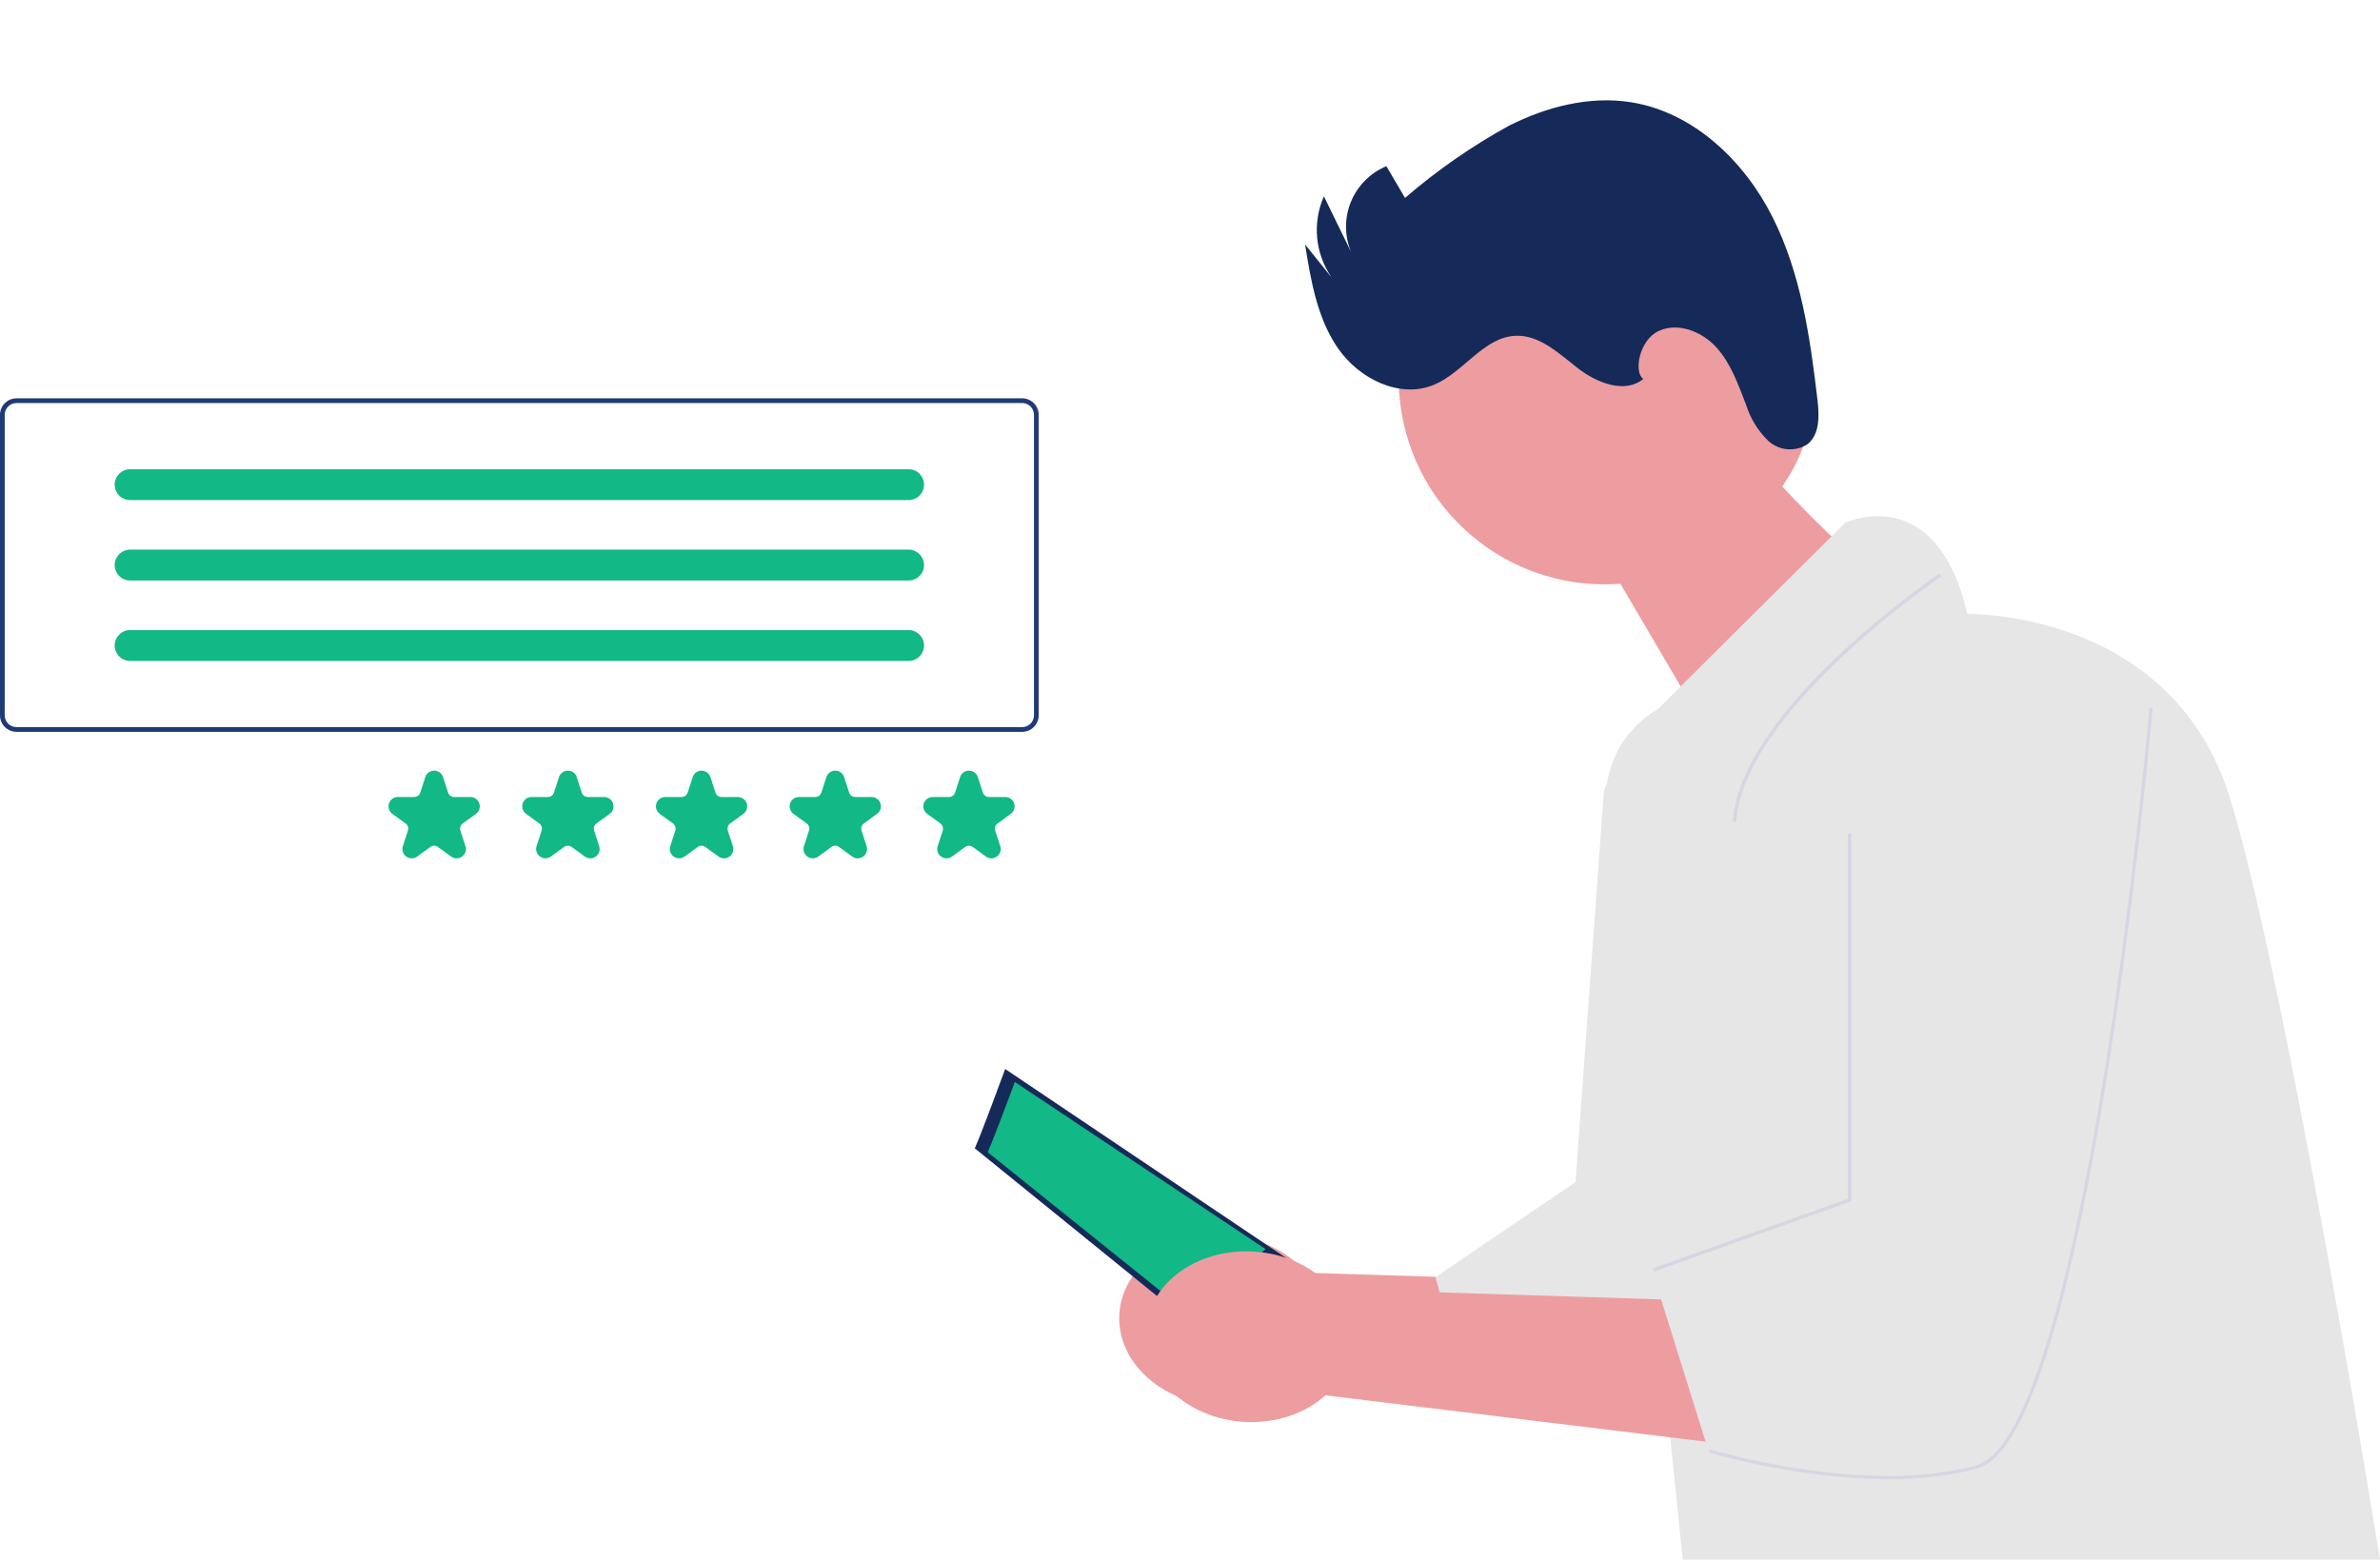
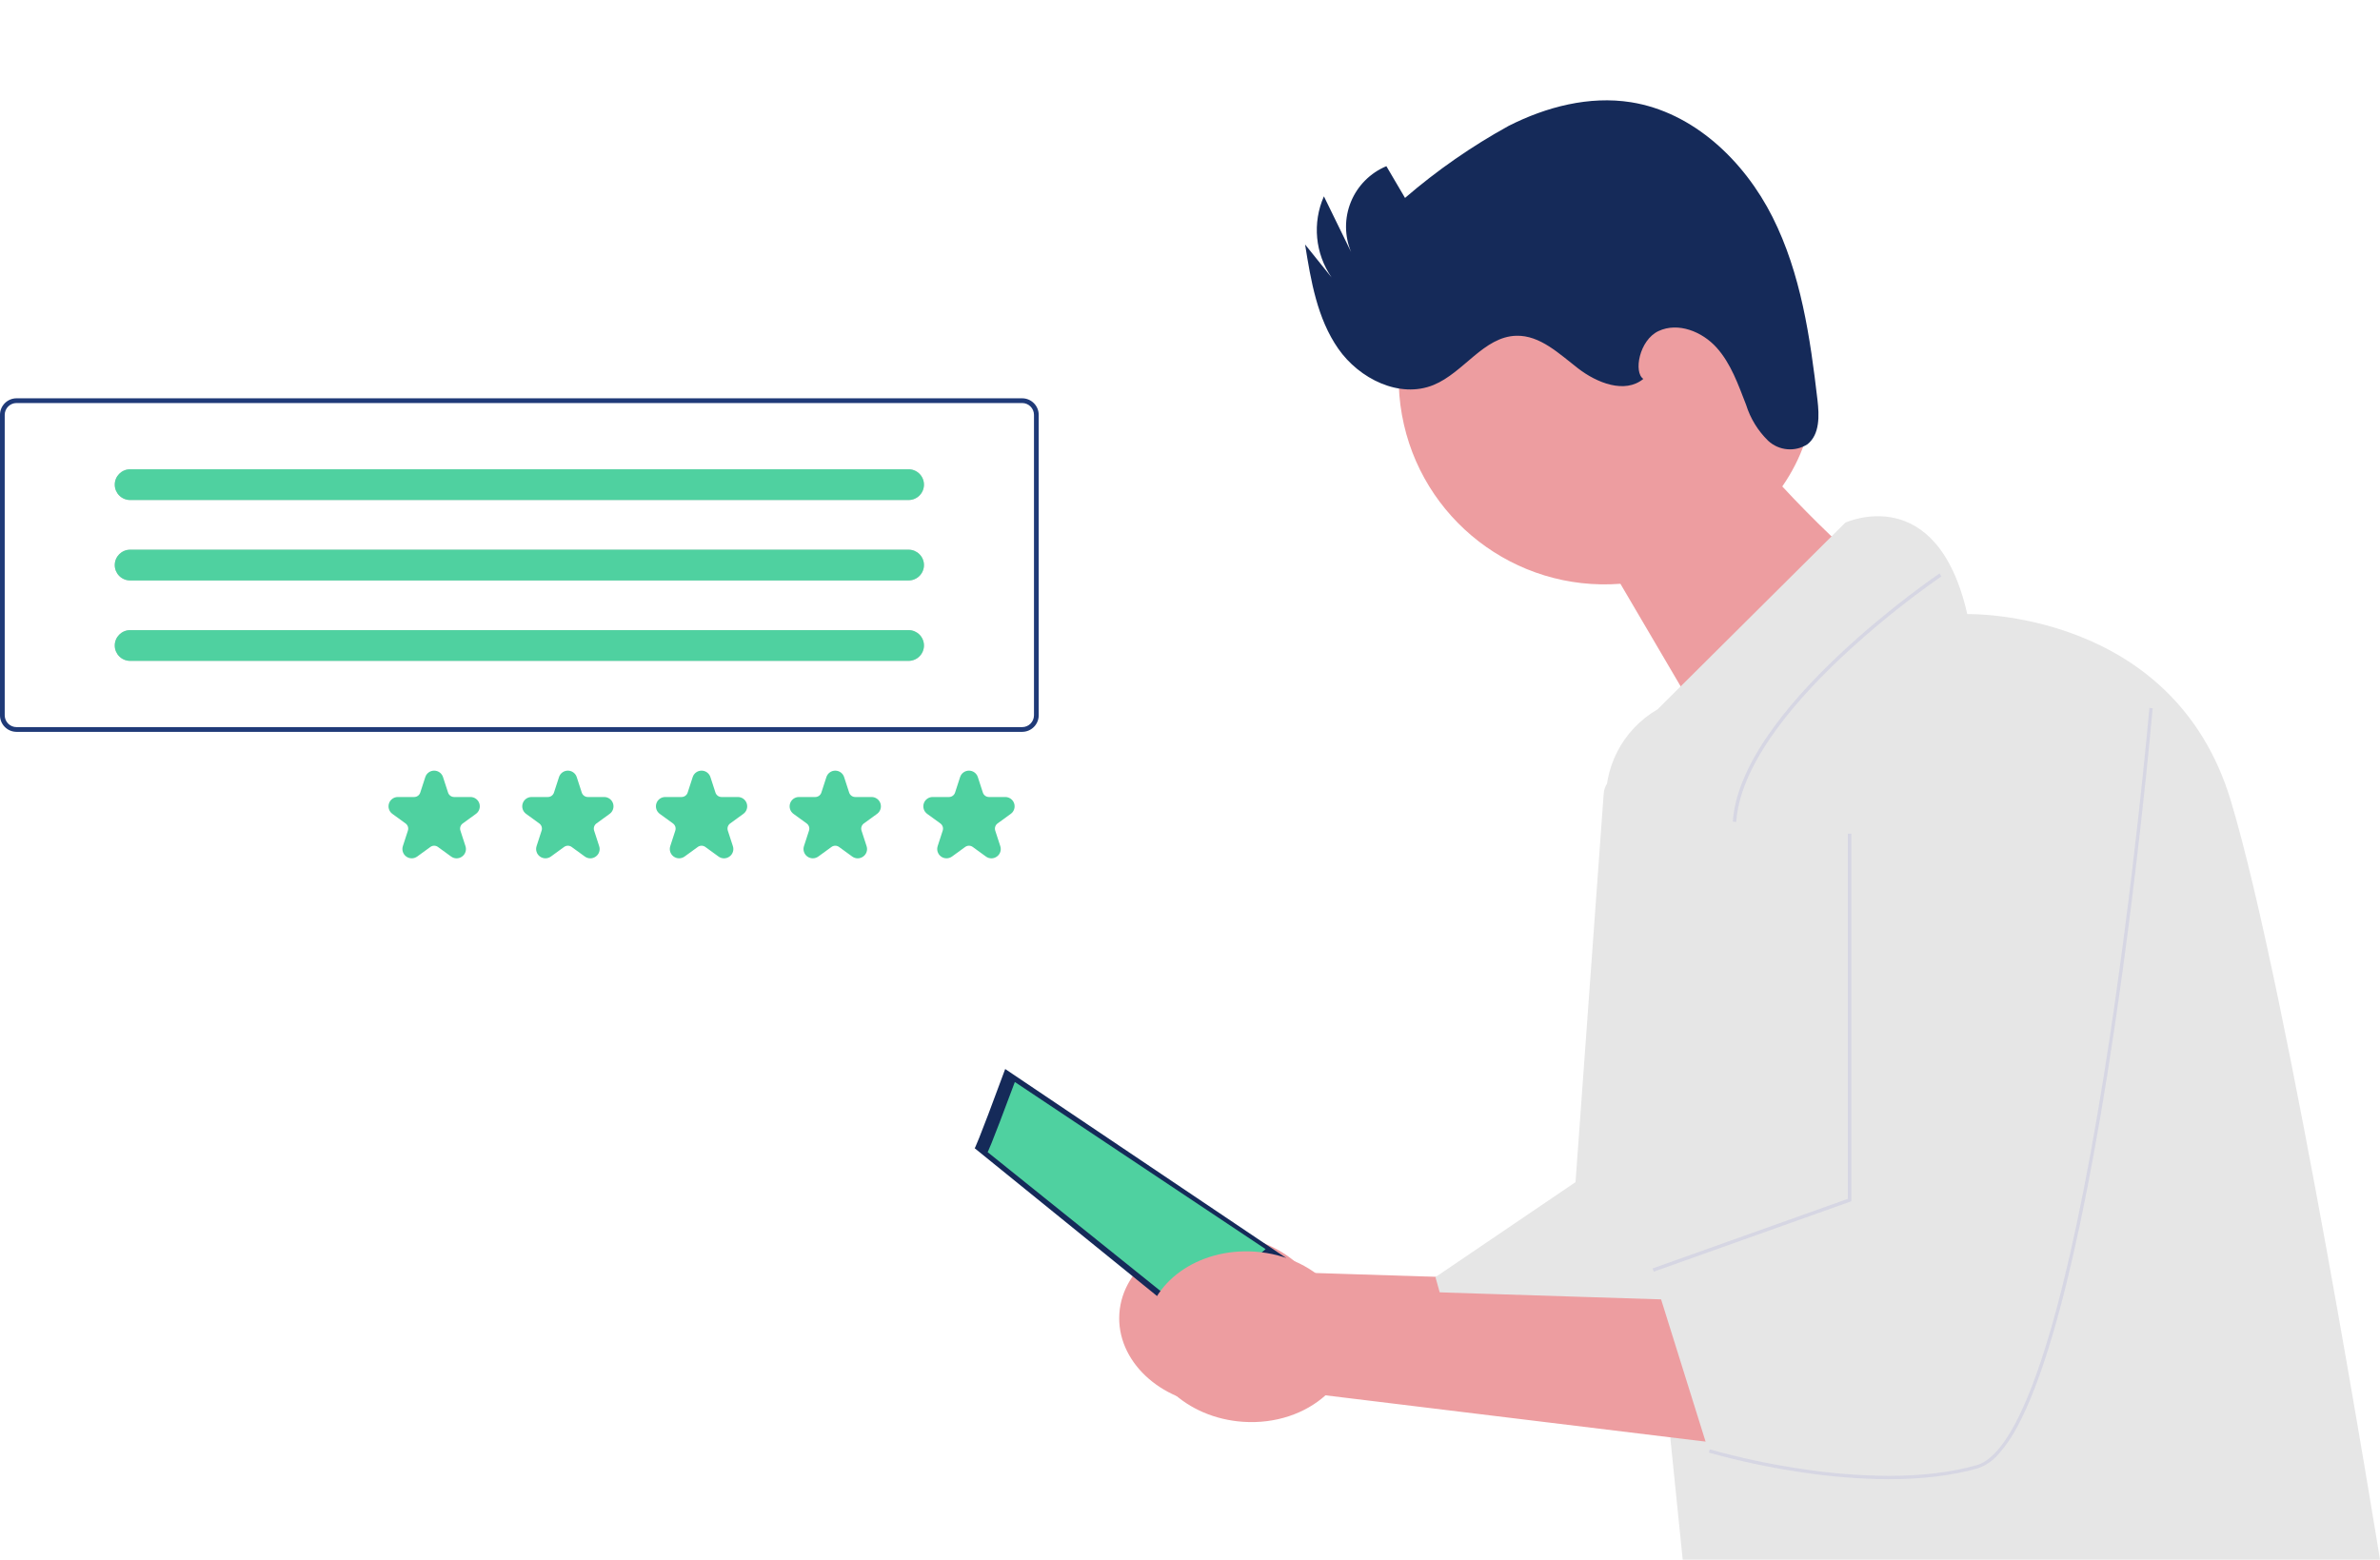
<svg xmlns="http://www.w3.org/2000/svg" viewBox="0 0 960 629.249">
  <g transform="translate(-437 -192.301)">
    <path d="M262.659,385.862l170.828,20.819-19.674-59.02-148.257-4.714c-7.074-8.356-18.392-14.176-31.486-15.06-22.912-1.548-42.523,12.569-43.8,31.529S206.522,395,229.434,396.551C242.528,397.435,254.526,393.19,262.659,385.862Z" transform="translate(698.239 362.822)" fill="#ed9da0" />
    <path d="M221.184,202.109,209.813,358.967l-56.5,38.328,12.3,44.266L320.48,459.793,262.839,212.645l-29.57-16.963a8.082,8.082,0,0,0-12.082,6.427Z" transform="translate(862.694 310.255)" fill="#e6e6e6" />
    <path d="M304.6,72.6a83.081,83.081,0,1,0-70.772,113.737l54.36,92.572,50.653-93.778a469,469,0,0,1-39.718-38.06C314.99,124.162,314.972,98.469,304.6,72.6Z" transform="translate(856.78 241.486)" fill="#ed9da0" />
    <path d="M20.849,206.978,96.6,131.652s36.888-17.214,49.184,36.888c0,0,83.036-2.142,106.319,75.326s60.164,306.169,60.164,306.169H31L.215,247.36A41.783,41.783,0,0,1,20.85,206.977h0Z" transform="translate(1084.737 271.515)" fill="#e6e6e6" />
    <path d="M119.248,230.541c.679-10.247,5.431-21.821,14.122-34.4,6.984-10.1,16.507-20.868,28.305-31.987A364.267,364.267,0,0,1,202,131.476l-.781-1.156c-.05.034-5.106,3.459-12.587,9.188-6.9,5.284-17.345,13.675-27.9,23.62-11.872,11.188-21.463,22.027-28.5,32.215-8.84,12.792-13.675,24.6-14.368,35.106Z" transform="translate(1018.084 293.359)" fill="#d6d6e3" />
    <path d="M316.386,311.7s.693-.474,12.3-31.97l113.279,76.2-34.588,29.536Z" transform="translate(513.772 343.858)" fill="#152a59" />
-     <path d="M316.386,308.014s.619-.419,10.98-28.288L428.52,347.155,397.636,373.3Z" transform="translate(518.98 349.104)" fill="#12b886" />
+     <path d="M316.386,308.014s.619-.419,10.98-28.288L428.52,347.155,397.636,373.3Z" transform="translate(518.98 349.104)" fill="#4fd1a0" />
    <path d="M254.95,390.561l170.83,20.821-19.674-59.02-148.257-4.714c-7.074-8.356-18.392-14.176-31.486-15.06-22.912-1.548-42.523,12.569-43.8,31.529s16.253,35.585,39.166,37.132c13.094.884,25.093-3.361,33.226-10.689Z" transform="translate(716.694 364.676)" fill="#ed9da0" />
    <path d="M137.925,377.715V232.781S173.746,109.1,265.748,172.259c0,0-26.366,298.045-72.263,310.839s-111.12-6.5-111.12-6.5L60.1,405.408Z" transform="translate(1043.723 300.901)" fill="#e6e6e6" />
    <path d="M132.211,478.553c13.507,0,25.521-1.46,35.714-4.34a18.985,18.985,0,0,0,8.443-5.7,55.666,55.666,0,0,0,7.785-11.4c4.731-8.792,9.447-21.074,14.015-36.5,7.68-25.942,15.1-61.175,22.063-104.724,3.416-21.378,8.564-56.482,13.687-102.307,3.064-27.405,4.689-45.892,4.7-46.076l-1.327-.118c-.016.179-1.636,18.659-4.7,46.05-2.826,25.279-7.493,63.537-13.678,102.241-6.952,43.491-14.361,78.666-22.026,104.549-4.543,15.341-9.222,27.535-13.909,36.245-5.091,9.46-10.277,14.992-15.413,16.444-10.112,2.858-22.056,4.3-35.5,4.29a241.35,241.35,0,0,1-34.925-2.784,295.841,295.841,0,0,1-37.165-7.905l-.378,1.292a297.328,297.328,0,0,0,37.35,7.947,242.668,242.668,0,0,0,35.12,2.8Z" transform="translate(1066.692 310.524)" fill="#d6d6e3" />
    <path d="M153.363,388.354l79.69-28.4V211.675h-1.39V358.968L152.9,387.04Z" transform="translate(950.695 316.997)" fill="#d6d6e3" />
    <path d="M79.231,57.444C88.769,56.2,95.959,65.972,99.3,74.979s5.879,19.518,14.169,24.388c11.328,6.657,25.82-1.351,38.774.846,14.627,2.488,24.14,17.983,24.882,32.8s-5.151,29.069-10.938,42.733l-2.02-16.981a33.668,33.668,0,0,1-14.711,29.429l2.606-24.915a26.442,26.442,0,0,1-30.421,21.876l.409-14.844A245.268,245.268,0,0,1,71.162,172.8c-16.945-1.529-34.01-6.893-46.854-18.051C5.115,138.037-1.916,110.564.437,85.208S13.255,36.066,24.153,13.054C26.894,7.267,30.69.737,37.046,0A12.989,12.989,0,0,1,49.768,9.6a34.75,34.75,0,0,1-.153,17.062c-1.61,8.528-3.633,17.268-2.132,25.832s7.671,17.016,16.3,18.07S81.236,61.745,79.231,57.444Z" transform="matrix(-0.848, 0.53, -0.53, -0.848, 1197.495, 351.888)" fill="#152a59" />
    <g transform="translate(437 352.994)">
      <path d="M611.32,316.069H205.7a6.688,6.688,0,0,1-6.681-6.681V188.181A6.688,6.688,0,0,1,205.7,181.5H611.32A6.688,6.688,0,0,1,618,188.181V309.388a6.688,6.688,0,0,1-6.681,6.681ZM205.7,183.409a4.777,4.777,0,0,0-4.772,4.772V309.388a4.777,4.777,0,0,0,4.772,4.772H611.32a4.777,4.777,0,0,0,4.772-4.772V188.181a4.777,4.777,0,0,0-4.772-4.772Z" transform="translate(-199.024 -181.5)" fill="#1f3a78" />
-       <path d="M390.687,374.284a3.745,3.745,0,0,1-2.208-.731l-5.322-3.867a2.579,2.579,0,0,0-3.042,0l-5.322,3.867a3.757,3.757,0,0,1-5.782-4.2l2.033-6.256a2.582,2.582,0,0,0-.94-2.894l-5.322-3.867a3.757,3.757,0,0,1,2.208-6.8h6.579a2.581,2.581,0,0,0,2.461-1.788l2.033-6.256a3.757,3.757,0,0,1,7.147,0l2.033,6.256a2.581,2.581,0,0,0,2.461,1.788h6.579a3.757,3.757,0,0,1,2.208,6.8l-5.322,3.867a2.582,2.582,0,0,0-.94,2.894l2.033,6.256a3.7,3.7,0,0,1-1.365,4.2,3.746,3.746,0,0,1-2.208.731Z" transform="translate(-206.513 -188.679)" fill="#12b886" />
-       <path d="M447.2,374.284a3.745,3.745,0,0,1-2.208-.731l-5.322-3.867a2.579,2.579,0,0,0-3.042,0l-5.322,3.867a3.757,3.757,0,0,1-5.782-4.2l2.033-6.256a2.582,2.582,0,0,0-.94-2.894l-5.322-3.867a3.757,3.757,0,0,1,2.208-6.8h6.578a2.581,2.581,0,0,0,2.461-1.788l2.033-6.256a3.757,3.757,0,0,1,7.146,0l2.033,6.256a2.582,2.582,0,0,0,2.461,1.788h6.578a3.757,3.757,0,0,1,2.208,6.8l-5.322,3.867a2.582,2.582,0,0,0-.94,2.894l2.033,6.256a3.7,3.7,0,0,1-1.365,4.2,3.745,3.745,0,0,1-2.208.731Z" transform="translate(-209.091 -188.679)" fill="#12b886" />
-       <path d="M503.7,374.284a3.746,3.746,0,0,1-2.208-.731l-5.322-3.867a2.585,2.585,0,0,0-3.042,0l-5.322,3.867a3.757,3.757,0,0,1-5.781-4.2l2.033-6.256a2.582,2.582,0,0,0-.94-2.894l-5.322-3.867a3.757,3.757,0,0,1,2.208-6.8h6.578a2.581,2.581,0,0,0,2.461-1.788l2.033-6.256a3.757,3.757,0,0,1,7.146,0l2.033,6.256a2.581,2.581,0,0,0,2.461,1.788H509.3a3.757,3.757,0,0,1,2.209,6.8l-5.322,3.867a2.582,2.582,0,0,0-.94,2.894l2.033,6.256a3.7,3.7,0,0,1-1.365,4.2A3.746,3.746,0,0,1,503.7,374.284Z" transform="translate(-211.668 -188.679)" fill="#12b886" />
+       <path d="M390.687,374.284a3.745,3.745,0,0,1-2.208-.731l-5.322-3.867a2.579,2.579,0,0,0-3.042,0l-5.322,3.867a3.757,3.757,0,0,1-5.782-4.2l2.033-6.256a2.582,2.582,0,0,0-.94-2.894l-5.322-3.867a3.757,3.757,0,0,1,2.208-6.8h6.579a2.581,2.581,0,0,0,2.461-1.788l2.033-6.256a3.757,3.757,0,0,1,7.147,0l2.033,6.256a2.581,2.581,0,0,0,2.461,1.788h6.579a3.757,3.757,0,0,1,2.208,6.8l-5.322,3.867a2.582,2.582,0,0,0-.94,2.894l2.033,6.256a3.7,3.7,0,0,1-1.365,4.2,3.746,3.746,0,0,1-2.208.731Z" transform="translate(-206.513 -188.679)" fill="#4fd1a0" />
+       <path d="M447.2,374.284a3.745,3.745,0,0,1-2.208-.731l-5.322-3.867a2.579,2.579,0,0,0-3.042,0l-5.322,3.867a3.757,3.757,0,0,1-5.782-4.2l2.033-6.256a2.582,2.582,0,0,0-.94-2.894l-5.322-3.867a3.757,3.757,0,0,1,2.208-6.8h6.578a2.581,2.581,0,0,0,2.461-1.788l2.033-6.256a3.757,3.757,0,0,1,7.146,0l2.033,6.256a2.582,2.582,0,0,0,2.461,1.788h6.578a3.757,3.757,0,0,1,2.208,6.8l-5.322,3.867a2.582,2.582,0,0,0-.94,2.894l2.033,6.256a3.7,3.7,0,0,1-1.365,4.2,3.745,3.745,0,0,1-2.208.731Z" transform="translate(-209.091 -188.679)" fill="#4fd1a0" />
+       <path d="M503.7,374.284a3.746,3.746,0,0,1-2.208-.731l-5.322-3.867a2.585,2.585,0,0,0-3.042,0l-5.322,3.867a3.757,3.757,0,0,1-5.781-4.2l2.033-6.256a2.582,2.582,0,0,0-.94-2.894l-5.322-3.867a3.757,3.757,0,0,1,2.208-6.8h6.578a2.581,2.581,0,0,0,2.461-1.788l2.033-6.256a3.757,3.757,0,0,1,7.146,0l2.033,6.256a2.581,2.581,0,0,0,2.461,1.788H509.3a3.757,3.757,0,0,1,2.209,6.8l-5.322,3.867a2.582,2.582,0,0,0-.94,2.894l2.033,6.256a3.7,3.7,0,0,1-1.365,4.2A3.746,3.746,0,0,1,503.7,374.284Z" transform="translate(-211.668 -188.679)" fill="#4fd1a0" />
      <path d="M253.727,211.5a6.2,6.2,0,1,0,0,12.407H567.721a6.2,6.2,0,1,0,0-12.407Z" transform="translate(-201.236 -182.868)" fill="#ccc" />
      <path d="M253.727,245.5a6.2,6.2,0,1,0,0,12.407H567.721a6.2,6.2,0,1,0,0-12.407Z" transform="translate(-201.236 -184.419)" fill="#ccc" />
      <path d="M253.727,279.5a6.2,6.2,0,1,0,0,12.407H567.721a6.2,6.2,0,1,0,0-12.407Z" transform="translate(-201.236 -185.97)" fill="#ccc" />
-       <path d="M253.727,211.5a6.2,6.2,0,1,0,0,12.407H567.721a6.2,6.2,0,1,0,0-12.407Z" transform="translate(-201.236 -182.868)" fill="#12b886" />
-       <path d="M253.727,245.5a6.2,6.2,0,1,0,0,12.407H567.721a6.2,6.2,0,1,0,0-12.407Z" transform="translate(-201.236 -184.419)" fill="#12b886" />
-       <path d="M253.727,279.5a6.2,6.2,0,1,0,0,12.407H567.721a6.2,6.2,0,1,0,0-12.407Z" transform="translate(-201.236 -185.97)" fill="#12b886" />
-       <path d="M503.7,374.284a3.746,3.746,0,0,1-2.208-.731l-5.322-3.867a2.585,2.585,0,0,0-3.042,0l-5.322,3.867a3.757,3.757,0,0,1-5.781-4.2l2.033-6.256a2.582,2.582,0,0,0-.94-2.894l-5.322-3.867a3.757,3.757,0,0,1,2.208-6.8h6.578a2.581,2.581,0,0,0,2.461-1.788l2.033-6.256a3.757,3.757,0,0,1,7.146,0l2.033,6.256a2.581,2.581,0,0,0,2.461,1.788H509.3a3.757,3.757,0,0,1,2.209,6.8l-5.322,3.867a2.582,2.582,0,0,0-.94,2.894l2.033,6.256a3.7,3.7,0,0,1-1.365,4.2A3.746,3.746,0,0,1,503.7,374.284Z" transform="translate(-157.737 -188.679)" fill="#12b886" />
-       <path d="M503.7,374.284a3.746,3.746,0,0,1-2.208-.731l-5.322-3.867a2.585,2.585,0,0,0-3.042,0l-5.322,3.867a3.757,3.757,0,0,1-5.781-4.2l2.033-6.256a2.582,2.582,0,0,0-.94-2.894l-5.322-3.867a3.757,3.757,0,0,1,2.208-6.8h6.578a2.581,2.581,0,0,0,2.461-1.788l2.033-6.256a3.757,3.757,0,0,1,7.146,0l2.033,6.256a2.581,2.581,0,0,0,2.461,1.788H509.3a3.757,3.757,0,0,1,2.209,6.8l-5.322,3.867a2.582,2.582,0,0,0-.94,2.894l2.033,6.256a3.7,3.7,0,0,1-1.365,4.2A3.746,3.746,0,0,1,503.7,374.284Z" transform="translate(-103.806 -188.679)" fill="#12b886" />
+       <path d="M253.727,211.5a6.2,6.2,0,1,0,0,12.407H567.721a6.2,6.2,0,1,0,0-12.407Z" transform="translate(-201.236 -182.868)" fill="#4fd1a0" />
+       <path d="M253.727,245.5a6.2,6.2,0,1,0,0,12.407H567.721a6.2,6.2,0,1,0,0-12.407Z" transform="translate(-201.236 -184.419)" fill="#4fd1a0" />
+       <path d="M253.727,279.5a6.2,6.2,0,1,0,0,12.407H567.721a6.2,6.2,0,1,0,0-12.407Z" transform="translate(-201.236 -185.97)" fill="#4fd1a0" />
+       <path d="M503.7,374.284a3.746,3.746,0,0,1-2.208-.731l-5.322-3.867a2.585,2.585,0,0,0-3.042,0l-5.322,3.867a3.757,3.757,0,0,1-5.781-4.2l2.033-6.256a2.582,2.582,0,0,0-.94-2.894l-5.322-3.867a3.757,3.757,0,0,1,2.208-6.8h6.578a2.581,2.581,0,0,0,2.461-1.788l2.033-6.256a3.757,3.757,0,0,1,7.146,0l2.033,6.256a2.581,2.581,0,0,0,2.461,1.788H509.3a3.757,3.757,0,0,1,2.209,6.8l-5.322,3.867a2.582,2.582,0,0,0-.94,2.894l2.033,6.256a3.7,3.7,0,0,1-1.365,4.2A3.746,3.746,0,0,1,503.7,374.284Z" transform="translate(-157.737 -188.679)" fill="#4fd1a0" />
+       <path d="M503.7,374.284a3.746,3.746,0,0,1-2.208-.731l-5.322-3.867a2.585,2.585,0,0,0-3.042,0l-5.322,3.867a3.757,3.757,0,0,1-5.781-4.2l2.033-6.256a2.582,2.582,0,0,0-.94-2.894l-5.322-3.867a3.757,3.757,0,0,1,2.208-6.8h6.578a2.581,2.581,0,0,0,2.461-1.788l2.033-6.256a3.757,3.757,0,0,1,7.146,0l2.033,6.256a2.581,2.581,0,0,0,2.461,1.788H509.3a3.757,3.757,0,0,1,2.209,6.8l-5.322,3.867a2.582,2.582,0,0,0-.94,2.894l2.033,6.256a3.7,3.7,0,0,1-1.365,4.2A3.746,3.746,0,0,1,503.7,374.284Z" transform="translate(-103.806 -188.679)" fill="#4fd1a0" />
    </g>
  </g>
</svg>
